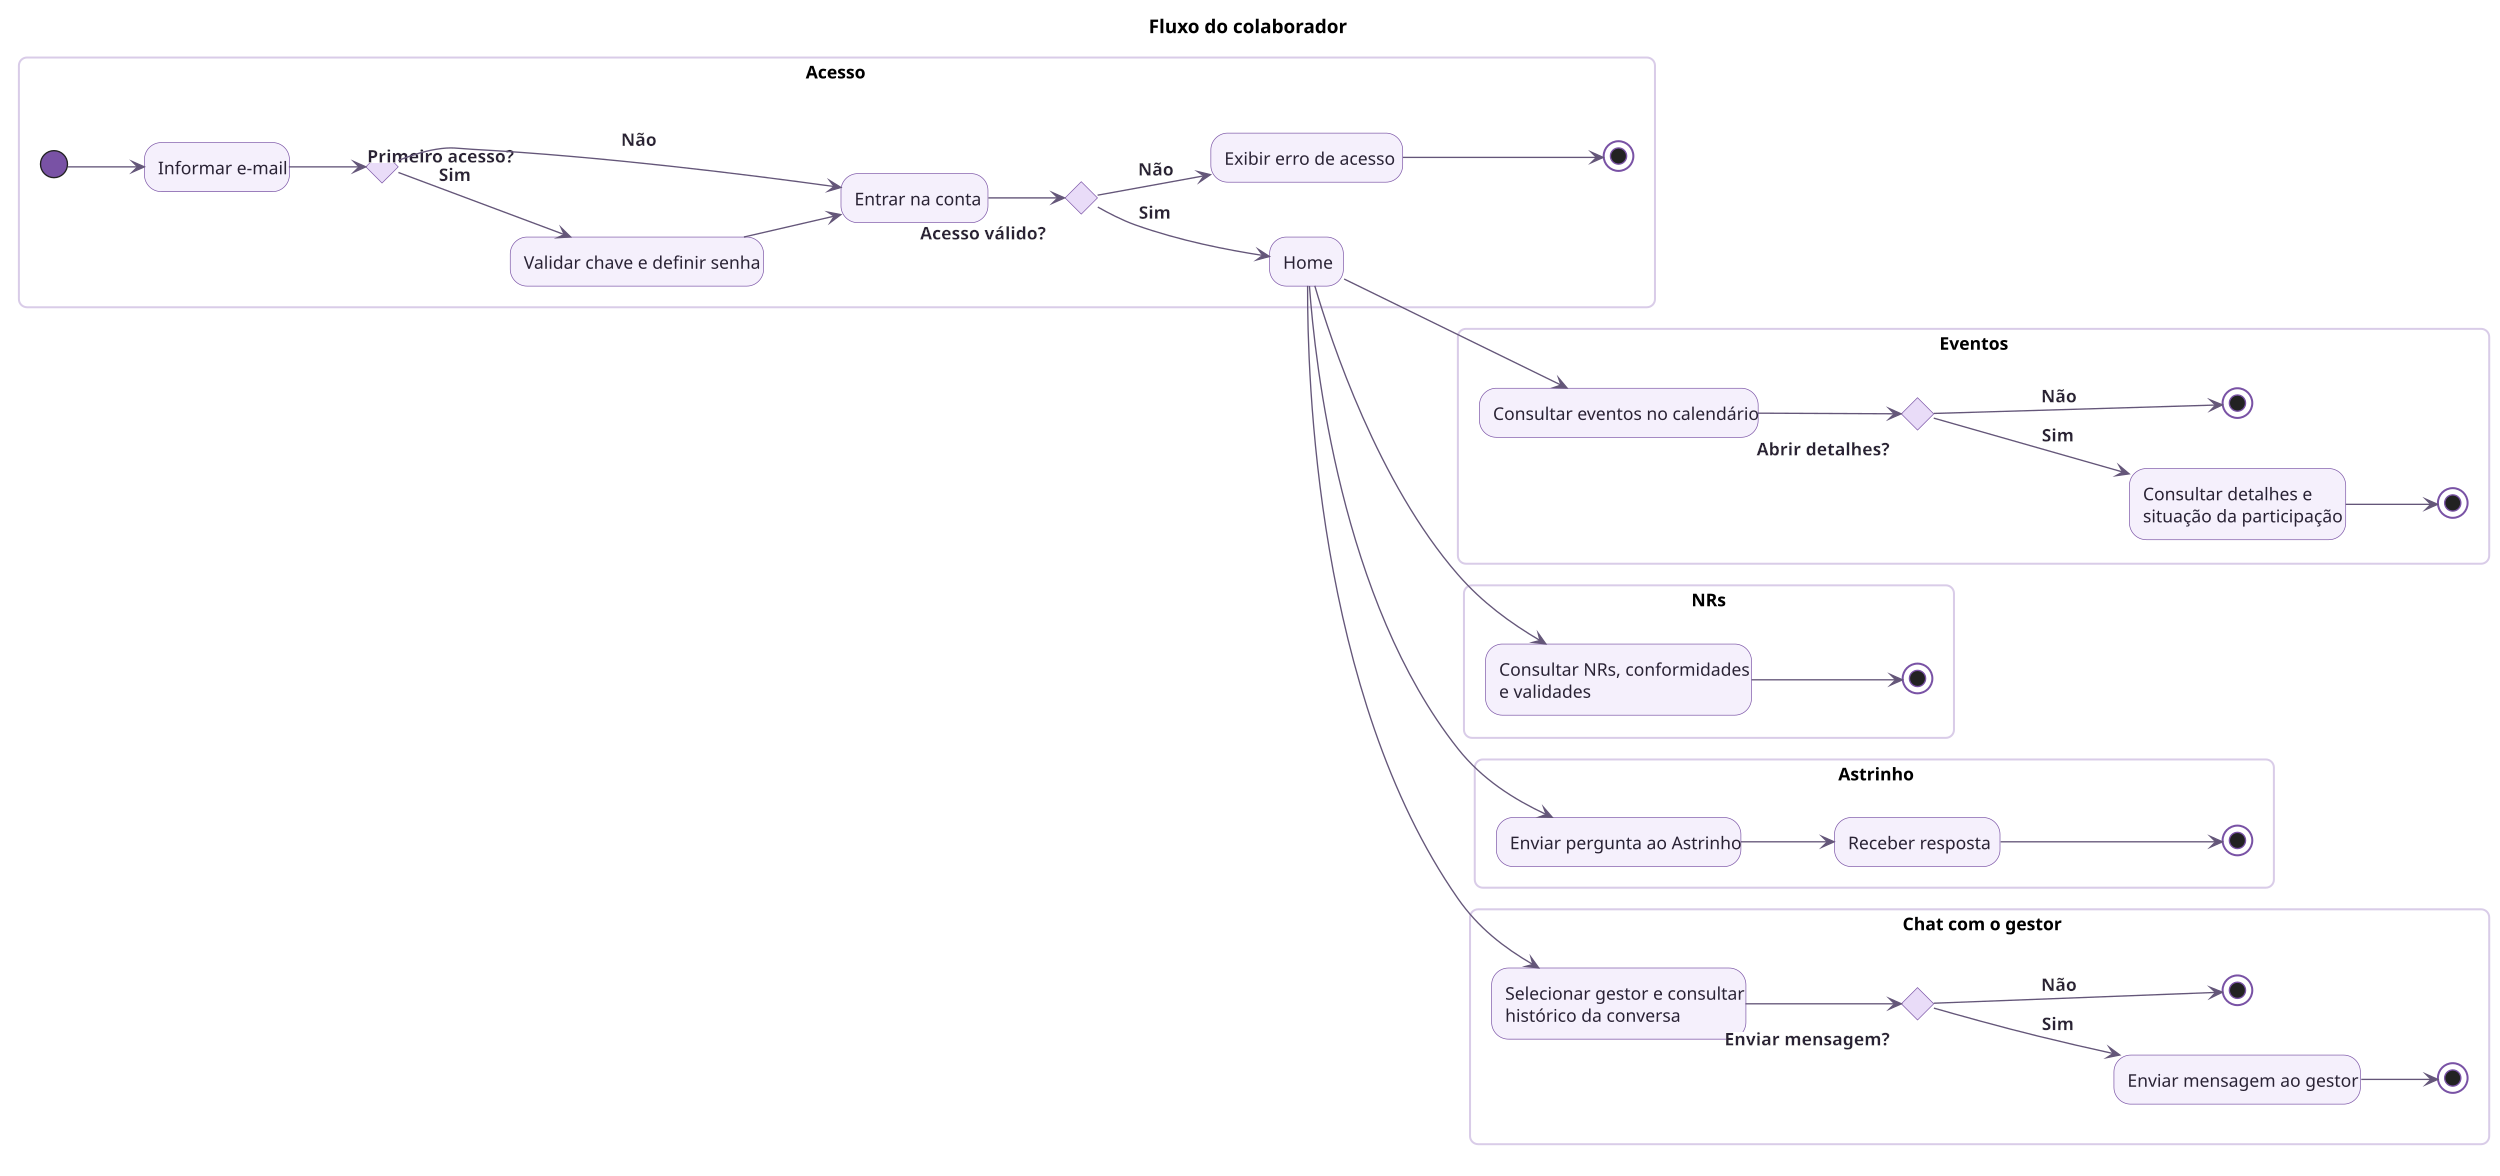
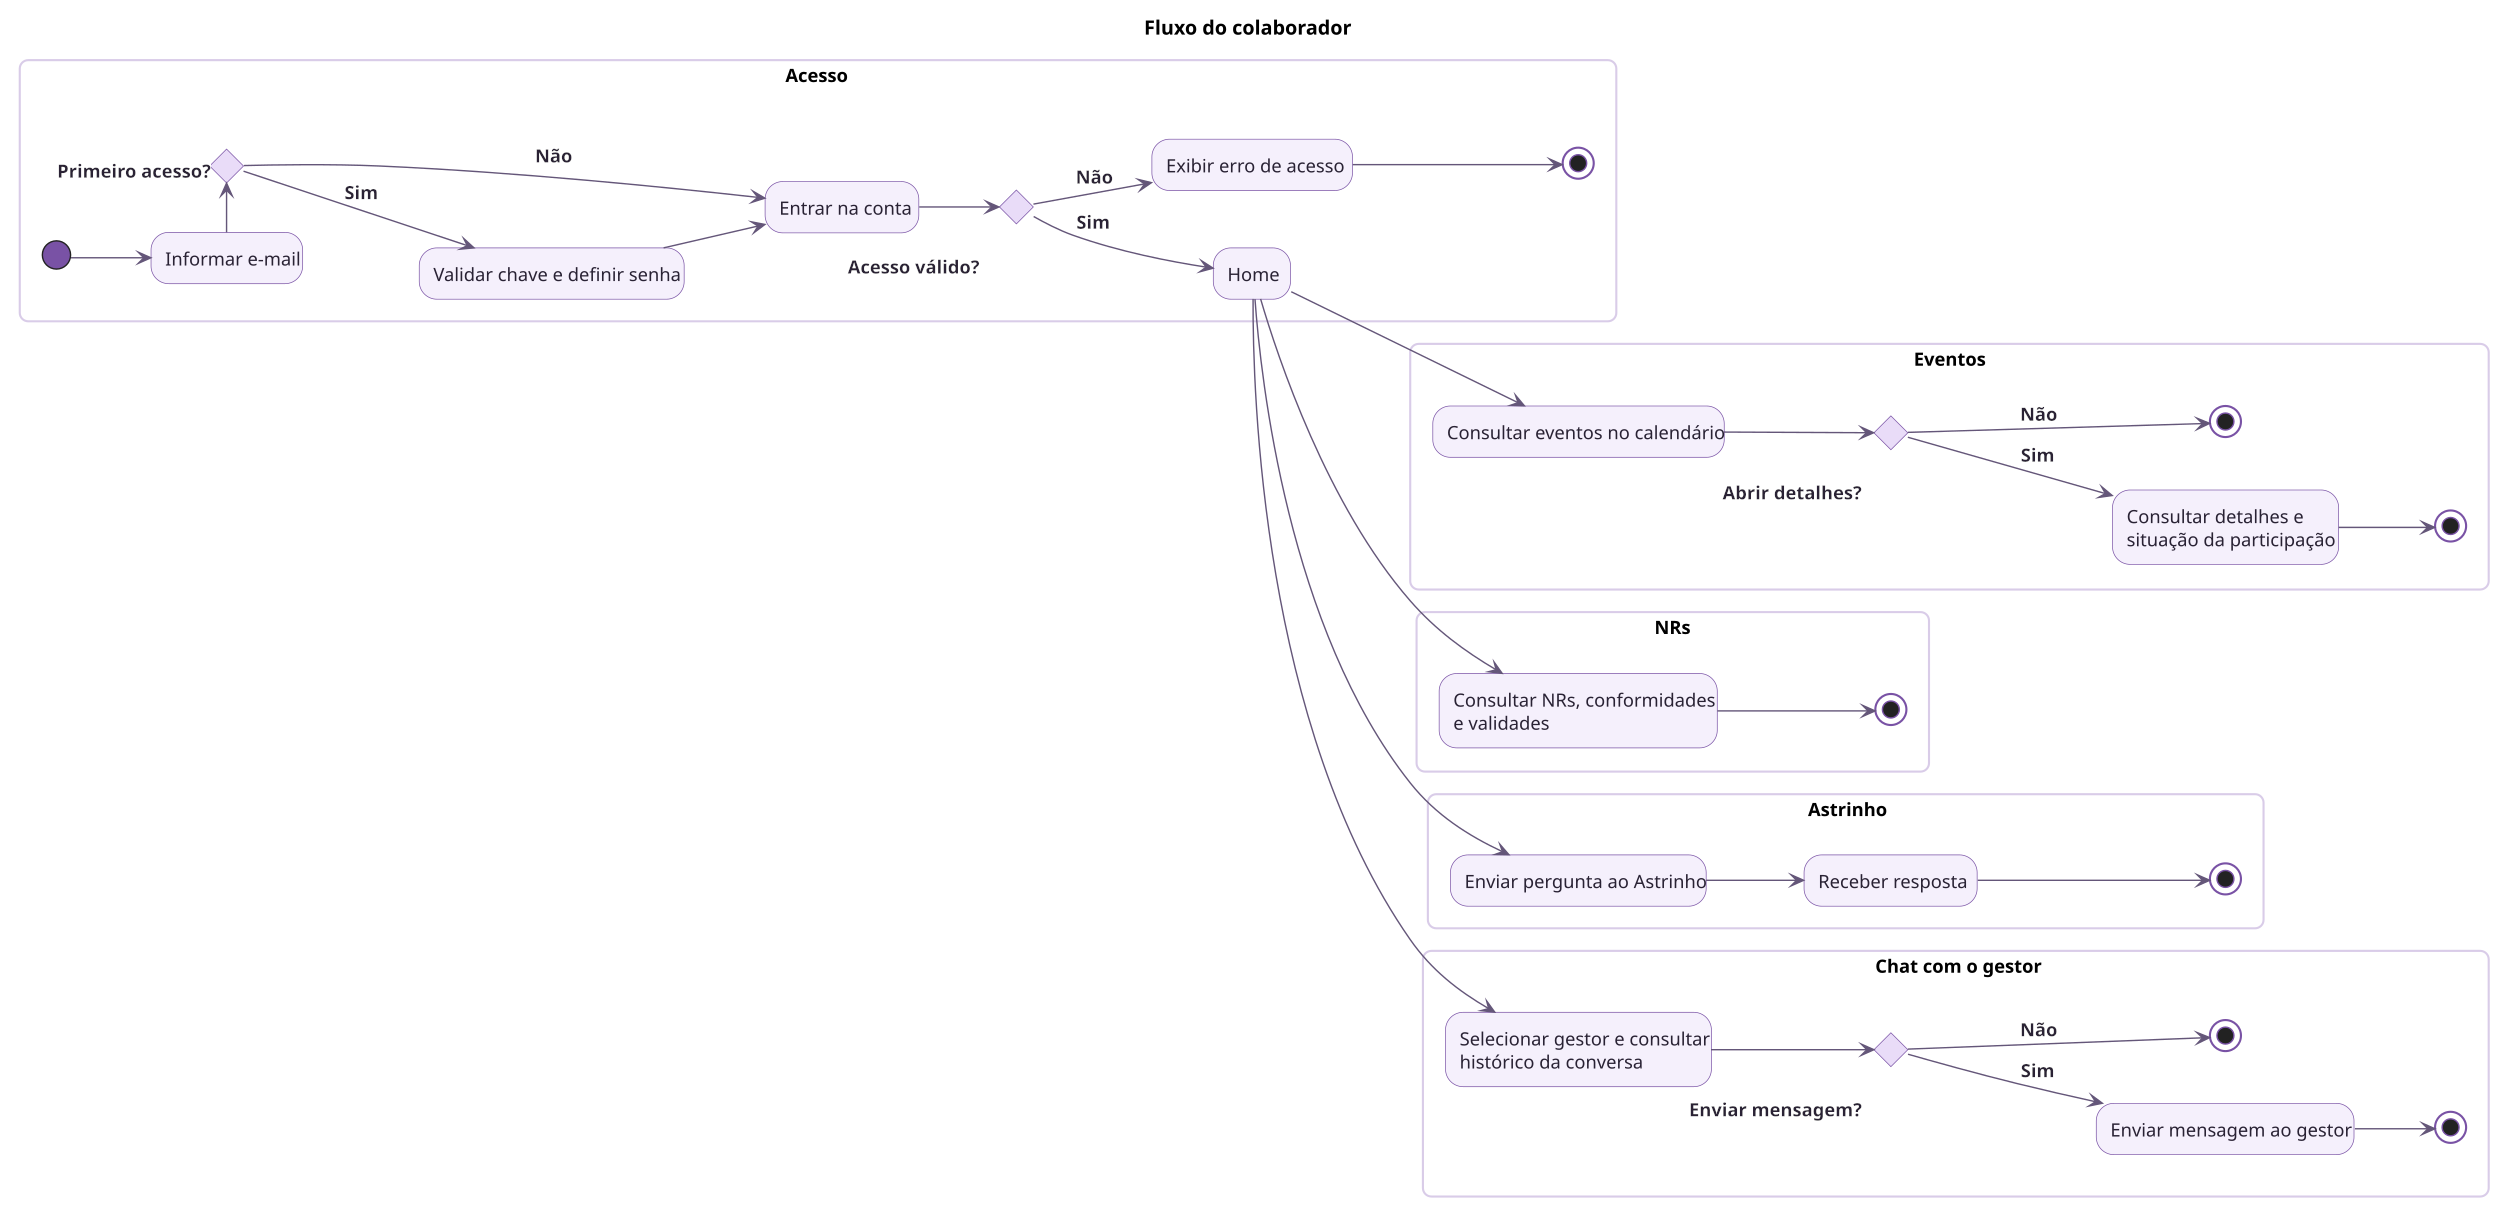
- <svg xmlns="http://www.w3.org/2000/svg" version="1.1" data-diagram-type="ACTIVITY" style="width:1852px;height:871px;background:#FFFFFF;" width="1852px" height="871px" viewBox="0 0 1852 871" zoomAndPan="magnify" preserveAspectRatio="none" contentStyleType="text/css">
+ <svg xmlns="http://www.w3.org/2000/svg" version="1.1" data-diagram-type="ACTIVITY" style="width:1771px;height:871px;background:#FFFFFF;" width="1771px" height="871px" viewBox="0 0 1771 871" zoomAndPan="magnify" preserveAspectRatio="none" contentStyleType="text/css">
  <defs>
-     <filter id="bdu18sgwllg0s0" x="0" y="0" width="1" height="1">
+     <filter id="b1tpru2qwhnf8m0" x="0" y="0" width="1" height="1">
      <feFlood flood-color="#FFFFFF" result="flood" />
      <feComposite in="SourceGraphic" in2="flood" operator="over" />
    </filter>
  </defs>
  <g font-family="sans-serif" lengthAdjust="spacing">
    <g class="title" data-source-line="1">
-       <text x="850.941" y="24.533" fill="#000" font-size="14" textLength="143.117" font-weight="700">Fluxo do colaborador</text>
+       <text x="810.441" y="24.533" fill="#000" font-size="14" textLength="143.117" font-weight="700">Fluxo do colaborador</text>
    </g>
    <g class="cluster" data-qualified-name="Acesso" id="ent0001" data-source-line="9">
-       <rect x="14" y="42.609" width="1212" height="185" fill="none" style="stroke:#D9CCE8;stroke-width:1.5;" rx="6" ry="6" />
-       <text x="596.875" y="58.104" fill="#000" font-size="13" textLength="46.249" font-weight="700">Acesso</text>
+       <rect x="14" y="42.609" width="1131" height="185" fill="none" style="stroke:#D9CCE8;stroke-width:1.5;" rx="6" ry="6" />
+       <text x="556.375" y="58.104" fill="#000" font-size="13" textLength="46.249" font-weight="700">Acesso</text>
    </g>
    <g class="cluster" data-qualified-name="Eventos" id="ent0022" data-source-line="25">
-       <rect x="1080" y="243.609" width="764" height="174" fill="none" style="stroke:#D9CCE8;stroke-width:1.5;" rx="6" ry="6" />
-       <text x="1436.714" y="259.104" fill="#000" font-size="13" textLength="50.572" font-weight="700">Eventos</text>
+       <rect x="999" y="243.609" width="764" height="174" fill="none" style="stroke:#D9CCE8;stroke-width:1.5;" rx="6" ry="6" />
+       <text x="1355.714" y="259.104" fill="#000" font-size="13" textLength="50.572" font-weight="700">Eventos</text>
    </g>
    <g class="cluster" data-qualified-name="NRs" id="ent0034" data-source-line="35">
-       <rect x="1084.5" y="433.609" width="363" height="113" fill="none" style="stroke:#D9CCE8;stroke-width:1.5;" rx="6" ry="6" />
-       <text x="1252.997" y="449.104" fill="#000" font-size="13" textLength="26.006" font-weight="700">NRs</text>
+       <rect x="1003.5" y="433.609" width="363" height="113" fill="none" style="stroke:#D9CCE8;stroke-width:1.5;" rx="6" ry="6" />
+       <text x="1171.997" y="449.104" fill="#000" font-size="13" textLength="26.006" font-weight="700">NRs</text>
    </g>
    <g class="cluster" data-qualified-name="Astrinho" id="ent0039" data-source-line="40">
-       <rect x="1092.5" y="562.609" width="592" height="95" fill="none" style="stroke:#D9CCE8;stroke-width:1.5;" rx="6" ry="6" />
-       <text x="1361.78" y="578.104" fill="#000" font-size="13" textLength="53.441" font-weight="700">Astrinho</text>
+       <rect x="1011.5" y="562.609" width="592" height="95" fill="none" style="stroke:#D9CCE8;stroke-width:1.5;" rx="6" ry="6" />
+       <text x="1280.78" y="578.104" fill="#000" font-size="13" textLength="53.441" font-weight="700">Astrinho</text>
    </g>
    <g class="cluster" data-qualified-name="Chat com o gestor" id="ent0046" data-source-line="46">
-       <rect x="1089" y="673.609" width="755" height="174" fill="none" style="stroke:#D9CCE8;stroke-width:1.5;" rx="6" ry="6" />
-       <text x="1409.438" y="689.104" fill="#000" font-size="13" textLength="114.125" font-weight="700">Chat com o gestor</text>
+       <rect x="1008" y="673.609" width="755" height="174" fill="none" style="stroke:#D9CCE8;stroke-width:1.5;" rx="6" ry="6" />
+       <text x="1328.438" y="689.104" fill="#000" font-size="13" textLength="114.125" font-weight="700">Chat com o gestor</text>
    </g>
    <g class="start_entity" data-qualified-name="Acesso.start" id="ent0002" data-source-line="10">
-       <ellipse cx="40" cy="121.609" rx="10" ry="10" fill="#7952A5" style="stroke:#222;stroke-width:1;" />
-     </g>
-     <rect x="107" y="105.609" width="107.407" height="36.352" fill="#F5F0FC" style="stroke:#7952A5;stroke-width:0.5;" rx="12.5" ry="12.5" />
-     <text x="117" y="129.104" fill="#292234" font-size="13" textLength="87.407">Informar e-mail</text>
+       <ellipse cx="40" cy="180.609" rx="10" ry="10" fill="#7952A5" style="stroke:#222;stroke-width:1;" />
+     </g>
+     <rect x="107" y="164.609" width="107.407" height="36.352" fill="#F5F0FC" style="stroke:#7952A5;stroke-width:0.5;" rx="12.5" ry="12.5" />
+     <text x="117" y="188.104" fill="#292234" font-size="13" textLength="87.407">Informar e-mail</text>
    <g class="entity" data-qualified-name="Acesso..5" id="ent0006">
-       <polygon points="283,111.609,295,123.609,283,135.609,271,123.609,283,111.609" fill="#E9DCF8" style="stroke:#7952A5;stroke-width:0.5;stroke-linejoin:miter;stroke-miterlimit:10;" />
-     </g>
-     <rect x="378" y="175.609" width="187.661" height="36.352" fill="#F5F0FC" style="stroke:#7952A5;stroke-width:0.5;" rx="12.5" ry="12.5" />
-     <text x="388" y="199.104" fill="#292234" font-size="13" textLength="167.661">Validar chave e definir senha</text>
-     <rect x="623" y="128.609" width="108.886" height="36.352" fill="#F5F0FC" style="stroke:#7952A5;stroke-width:0.5;" rx="12.5" ry="12.5" />
-     <text x="633" y="152.104" fill="#292234" font-size="13" textLength="88.886">Entrar na conta</text>
+       <polygon points="160.5,105.609,172.5,117.609,160.5,129.609,148.5,117.609,160.5,105.609" fill="#E9DCF8" style="stroke:#7952A5;stroke-width:0.5;stroke-linejoin:miter;stroke-miterlimit:10;" />
+     </g>
+     <rect x="297" y="175.609" width="187.661" height="36.352" fill="#F5F0FC" style="stroke:#7952A5;stroke-width:0.5;" rx="12.5" ry="12.5" />
+     <text x="307" y="199.104" fill="#292234" font-size="13" textLength="167.661">Validar chave e definir senha</text>
+     <rect x="542" y="128.609" width="108.886" height="36.352" fill="#F5F0FC" style="stroke:#7952A5;stroke-width:0.5;" rx="12.5" ry="12.5" />
+     <text x="552" y="152.104" fill="#292234" font-size="13" textLength="88.886">Entrar na conta</text>
    <g class="entity" data-qualified-name="Acesso..13" id="ent0014">
-       <polygon points="801,134.609,813,146.609,801,158.609,789,146.609,801,134.609" fill="#E9DCF8" style="stroke:#7952A5;stroke-width:0.5;stroke-linejoin:miter;stroke-miterlimit:10;" />
-     </g>
-     <rect x="940.5" y="175.609" width="54.677" height="36.352" fill="#F5F0FC" style="stroke:#7952A5;stroke-width:0.5;" rx="12.5" ry="12.5" />
-     <text x="950.5" y="199.104" fill="#292234" font-size="13" textLength="34.677">Home</text>
-     <rect x="897" y="98.609" width="142.11" height="36.352" fill="#F5F0FC" style="stroke:#7952A5;stroke-width:0.5;" rx="12.5" ry="12.5" />
-     <text x="907" y="122.104" fill="#292234" font-size="13" textLength="122.11">Exibir erro de acesso</text>
+       <polygon points="720,134.609,732,146.609,720,158.609,708,146.609,720,134.609" fill="#E9DCF8" style="stroke:#7952A5;stroke-width:0.5;stroke-linejoin:miter;stroke-miterlimit:10;" />
+     </g>
+     <rect x="859.5" y="175.609" width="54.677" height="36.352" fill="#F5F0FC" style="stroke:#7952A5;stroke-width:0.5;" rx="12.5" ry="12.5" />
+     <text x="869.5" y="199.104" fill="#292234" font-size="13" textLength="34.677">Home</text>
+     <rect x="816" y="98.609" width="142.11" height="36.352" fill="#F5F0FC" style="stroke:#7952A5;stroke-width:0.5;" rx="12.5" ry="12.5" />
+     <text x="826" y="122.104" fill="#292234" font-size="13" textLength="122.11">Exibir erro de acesso</text>
    <g class="end_entity" data-qualified-name="Acesso.end.1" id="ent0020" data-source-line="21">
-       <ellipse cx="1199" cy="115.609" rx="11" ry="11" fill="none" style="stroke:#7952A5;stroke-width:1.5;" />
-       <ellipse cx="1199" cy="115.609" rx="6" ry="6" fill="#222" style="stroke:#7952A5;stroke-width:1;" />
-     </g>
-     <rect x="1096" y="287.609" width="206.45" height="36.352" fill="#F5F0FC" style="stroke:#7952A5;stroke-width:0.5;" rx="12.5" ry="12.5" />
-     <text x="1106" y="311.104" fill="#292234" font-size="13" textLength="186.45">Consultar eventos no calendário</text>
+       <ellipse cx="1118" cy="115.609" rx="11" ry="11" fill="none" style="stroke:#7952A5;stroke-width:1.5;" />
+       <ellipse cx="1118" cy="115.609" rx="6" ry="6" fill="#222" style="stroke:#7952A5;stroke-width:1;" />
+     </g>
+     <rect x="1015" y="287.609" width="206.45" height="36.352" fill="#F5F0FC" style="stroke:#7952A5;stroke-width:0.5;" rx="12.5" ry="12.5" />
+     <text x="1025" y="311.104" fill="#292234" font-size="13" textLength="186.45">Consultar eventos no calendário</text>
    <g class="entity" data-qualified-name="Eventos..25" id="ent0026">
-       <polygon points="1420.5,294.609,1432.5,306.609,1420.5,318.609,1408.5,306.609,1420.5,294.609" fill="#E9DCF8" style="stroke:#7952A5;stroke-width:0.5;stroke-linejoin:miter;stroke-miterlimit:10;" />
-     </g>
-     <rect x="1577.5" y="347.109" width="160.201" height="52.703" fill="#F5F0FC" style="stroke:#7952A5;stroke-width:0.5;" rx="12.5" ry="12.5" />
-     <text x="1587.5" y="370.604" fill="#292234" font-size="13" textLength="119.241">Consultar detalhes e</text>
-     <text x="1587.5" y="386.956" fill="#292234" font-size="13" textLength="140.201">situação da participação</text>
+       <polygon points="1339.5,294.609,1351.5,306.609,1339.5,318.609,1327.5,306.609,1339.5,294.609" fill="#E9DCF8" style="stroke:#7952A5;stroke-width:0.5;stroke-linejoin:miter;stroke-miterlimit:10;" />
+     </g>
+     <rect x="1496.5" y="347.109" width="160.201" height="52.703" fill="#F5F0FC" style="stroke:#7952A5;stroke-width:0.5;" rx="12.5" ry="12.5" />
+     <text x="1506.5" y="370.604" fill="#292234" font-size="13" textLength="119.241">Consultar detalhes e</text>
+     <text x="1506.5" y="386.956" fill="#292234" font-size="13" textLength="140.201">situação da participação</text>
    <g class="end_entity" data-qualified-name="Eventos.end.2" id="ent0030" data-source-line="29">
-       <ellipse cx="1817" cy="372.609" rx="11" ry="11" fill="none" style="stroke:#7952A5;stroke-width:1.5;" />
-       <ellipse cx="1817" cy="372.609" rx="6" ry="6" fill="#222" style="stroke:#7952A5;stroke-width:1;" />
+       <ellipse cx="1736" cy="372.609" rx="11" ry="11" fill="none" style="stroke:#7952A5;stroke-width:1.5;" />
+       <ellipse cx="1736" cy="372.609" rx="6" ry="6" fill="#222" style="stroke:#7952A5;stroke-width:1;" />
    </g>
    <g class="end_entity" data-qualified-name="Eventos.end.3" id="ent0032" data-source-line="31">
-       <ellipse cx="1657.5" cy="298.609" rx="11" ry="11" fill="none" style="stroke:#7952A5;stroke-width:1.5;" />
-       <ellipse cx="1657.5" cy="298.609" rx="6" ry="6" fill="#222" style="stroke:#7952A5;stroke-width:1;" />
-     </g>
-     <rect x="1100.5" y="477.109" width="197.017" height="52.703" fill="#F5F0FC" style="stroke:#7952A5;stroke-width:0.5;" rx="12.5" ry="12.5" />
-     <text x="1110.5" y="500.604" fill="#292234" font-size="13" textLength="177.017">Consultar NRs, conformidades</text>
-     <text x="1110.5" y="516.956" fill="#292234" font-size="13" textLength="65.768">e validades</text>
+       <ellipse cx="1576.5" cy="298.609" rx="11" ry="11" fill="none" style="stroke:#7952A5;stroke-width:1.5;" />
+       <ellipse cx="1576.5" cy="298.609" rx="6" ry="6" fill="#222" style="stroke:#7952A5;stroke-width:1;" />
+     </g>
+     <rect x="1019.5" y="477.109" width="197.017" height="52.703" fill="#F5F0FC" style="stroke:#7952A5;stroke-width:0.5;" rx="12.5" ry="12.5" />
+     <text x="1029.5" y="500.604" fill="#292234" font-size="13" textLength="177.017">Consultar NRs, conformidades</text>
+     <text x="1029.5" y="516.956" fill="#292234" font-size="13" textLength="65.768">e validades</text>
    <g class="end_entity" data-qualified-name="NRs.end.4" id="ent0037" data-source-line="37">
-       <ellipse cx="1420.5" cy="502.609" rx="11" ry="11" fill="none" style="stroke:#7952A5;stroke-width:1.5;" />
-       <ellipse cx="1420.5" cy="502.609" rx="6" ry="6" fill="#222" style="stroke:#7952A5;stroke-width:1;" />
-     </g>
-     <rect x="1108.5" y="605.609" width="181.154" height="36.352" fill="#F5F0FC" style="stroke:#7952A5;stroke-width:0.5;" rx="12.5" ry="12.5" />
-     <text x="1118.5" y="629.104" fill="#292234" font-size="13" textLength="161.154">Enviar pergunta ao Astrinho</text>
-     <rect x="1359" y="605.609" width="122.61" height="36.352" fill="#F5F0FC" style="stroke:#7952A5;stroke-width:0.5;" rx="12.5" ry="12.5" />
-     <text x="1369" y="629.104" fill="#292234" font-size="13" textLength="102.61">Receber resposta</text>
+       <ellipse cx="1339.5" cy="502.609" rx="11" ry="11" fill="none" style="stroke:#7952A5;stroke-width:1.5;" />
+       <ellipse cx="1339.5" cy="502.609" rx="6" ry="6" fill="#222" style="stroke:#7952A5;stroke-width:1;" />
+     </g>
+     <rect x="1027.5" y="605.609" width="181.154" height="36.352" fill="#F5F0FC" style="stroke:#7952A5;stroke-width:0.5;" rx="12.5" ry="12.5" />
+     <text x="1037.5" y="629.104" fill="#292234" font-size="13" textLength="161.154">Enviar pergunta ao Astrinho</text>
+     <rect x="1278" y="605.609" width="122.61" height="36.352" fill="#F5F0FC" style="stroke:#7952A5;stroke-width:0.5;" rx="12.5" ry="12.5" />
+     <text x="1288" y="629.104" fill="#292234" font-size="13" textLength="102.61">Receber resposta</text>
    <g class="end_entity" data-qualified-name="Astrinho.end.5" id="ent0044" data-source-line="43">
-       <ellipse cx="1657.5" cy="622.609" rx="11" ry="11" fill="none" style="stroke:#7952A5;stroke-width:1.5;" />
-       <ellipse cx="1657.5" cy="622.609" rx="6" ry="6" fill="#222" style="stroke:#7952A5;stroke-width:1;" />
-     </g>
-     <rect x="1105" y="717.109" width="188.372" height="52.703" fill="#F5F0FC" style="stroke:#7952A5;stroke-width:0.5;" rx="12.5" ry="12.5" />
-     <text x="1115" y="740.604" fill="#292234" font-size="13" textLength="168.372">Selecionar gestor e consultar</text>
-     <text x="1115" y="756.956" fill="#292234" font-size="13" textLength="122.84">histórico da conversa</text>
+       <ellipse cx="1576.5" cy="622.609" rx="11" ry="11" fill="none" style="stroke:#7952A5;stroke-width:1.5;" />
+       <ellipse cx="1576.5" cy="622.609" rx="6" ry="6" fill="#222" style="stroke:#7952A5;stroke-width:1;" />
+     </g>
+     <rect x="1024" y="717.109" width="188.372" height="52.703" fill="#F5F0FC" style="stroke:#7952A5;stroke-width:0.5;" rx="12.5" ry="12.5" />
+     <text x="1034" y="740.604" fill="#292234" font-size="13" textLength="168.372">Selecionar gestor e consultar</text>
+     <text x="1034" y="756.956" fill="#292234" font-size="13" textLength="122.84">histórico da conversa</text>
    <g class="entity" data-qualified-name="Chat com o gestor..49" id="ent0050">
-       <polygon points="1420.5,731.609,1432.5,743.609,1420.5,755.609,1408.5,743.609,1420.5,731.609" fill="#E9DCF8" style="stroke:#7952A5;stroke-width:0.5;stroke-linejoin:miter;stroke-miterlimit:10;" />
-     </g>
-     <rect x="1566" y="781.609" width="182.583" height="36.352" fill="#F5F0FC" style="stroke:#7952A5;stroke-width:0.5;" rx="12.5" ry="12.5" />
-     <text x="1576" y="805.104" fill="#292234" font-size="13" textLength="162.583">Enviar mensagem ao gestor</text>
+       <polygon points="1339.5,731.609,1351.5,743.609,1339.5,755.609,1327.5,743.609,1339.5,731.609" fill="#E9DCF8" style="stroke:#7952A5;stroke-width:0.5;stroke-linejoin:miter;stroke-miterlimit:10;" />
+     </g>
+     <rect x="1485" y="781.609" width="182.583" height="36.352" fill="#F5F0FC" style="stroke:#7952A5;stroke-width:0.5;" rx="12.5" ry="12.5" />
+     <text x="1495" y="805.104" fill="#292234" font-size="13" textLength="162.583">Enviar mensagem ao gestor</text>
    <g class="end_entity" data-qualified-name="Chat com o gestor.end.6" id="ent0054" data-source-line="50">
-       <ellipse cx="1817" cy="798.609" rx="11" ry="11" fill="none" style="stroke:#7952A5;stroke-width:1.5;" />
-       <ellipse cx="1817" cy="798.609" rx="6" ry="6" fill="#222" style="stroke:#7952A5;stroke-width:1;" />
+       <ellipse cx="1736" cy="798.609" rx="11" ry="11" fill="none" style="stroke:#7952A5;stroke-width:1.5;" />
+       <ellipse cx="1736" cy="798.609" rx="6" ry="6" fill="#222" style="stroke:#7952A5;stroke-width:1;" />
    </g>
    <g class="end_entity" data-qualified-name="Chat com o gestor.end.7" id="ent0056" data-source-line="52">
-       <ellipse cx="1657.5" cy="733.609" rx="11" ry="11" fill="none" style="stroke:#7952A5;stroke-width:1.5;" />
-       <ellipse cx="1657.5" cy="733.609" rx="6" ry="6" fill="#222" style="stroke:#7952A5;stroke-width:1;" />
+       <ellipse cx="1576.5" cy="733.609" rx="11" ry="11" fill="none" style="stroke:#7952A5;stroke-width:1.5;" />
+       <ellipse cx="1576.5" cy="733.609" rx="6" ry="6" fill="#222" style="stroke:#7952A5;stroke-width:1;" />
    </g>
    <g class="link" data-entity-1="ent0002" data-entity-2="ent0003" id="lnk4" data-link-type="dependency">
-       <polygon points="106.888,123.609,97.888,119.609,101.888,123.609,97.888,127.609,106.888,123.609" fill="#645679" style="stroke:#645679;stroke-width:1;stroke-linejoin:miter;stroke-miterlimit:10;" />
-       <path d="M50.298,123.609 C62.629,123.609 80.351,123.609 101.888,123.609" style="stroke:#645679;stroke-width:1;" fill="none" />
+       <polygon points="106.888,182.609,97.888,178.609,101.888,182.609,97.888,186.609,106.888,182.609" fill="#645679" style="stroke:#645679;stroke-width:1;stroke-linejoin:miter;stroke-miterlimit:10;" />
+       <path d="M50.298,182.609 C62.629,182.609 80.351,182.609 101.888,182.609" style="stroke:#645679;stroke-width:1;" fill="none" />
    </g>
    <g class="link" data-entity-1="ent0003" data-entity-2="ent0006" id="lnk7" data-link-type="dependency">
-       <polygon points="270.974,123.609,261.974,119.609,265.974,123.609,261.974,127.609,270.974,123.609" fill="#645679" style="stroke:#645679;stroke-width:1;stroke-linejoin:miter;stroke-miterlimit:10;" />
-       <path d="M214.003,123.609 C235.312,123.609 252.937,123.609 265.974,123.609" style="stroke:#645679;stroke-width:1;" fill="none" />
-       <text x="329.779" y="104.104" fill="#292234" font-size="13" font-weight="700"> </text>
-       <text x="271.974" y="120.456" fill="#292234" font-size="13" textLength="108.386" font-weight="700" filter="url(#bdu18sgwllg0s0)">Primeiro acesso?</text>
+       <polygon points="160.5,129.72,156.5,138.72,160.5,134.72,164.5,138.72,160.5,129.72" fill="#645679" style="stroke:#645679;stroke-width:1;stroke-linejoin:miter;stroke-miterlimit:10;" />
+       <path d="M160.5,164.582 C160.5,152.961 160.5,146.34 160.5,134.72" style="stroke:#645679;stroke-width:1;" fill="none" />
+       <text x="98.305" y="93.215" fill="#292234" font-size="13" font-weight="700"> </text>
+       <text x="98.305" y="109.566" fill="#292234" font-size="13" font-weight="700"> </text>
+       <text x="40.5" y="125.918" fill="#292234" font-size="13" textLength="108.386" font-weight="700" filter="url(#b1tpru2qwhnf8m0)">Primeiro acesso?</text>
    </g>
    <g class="link" data-entity-1="ent0006" data-entity-2="ent0008" id="lnk9" data-link-type="dependency">
-       <polygon points="422.691,175.526,415.664,168.624,418.008,173.773,412.86,176.117,422.691,175.526" fill="#645679" style="stroke:#645679;stroke-width:1;stroke-linejoin:miter;stroke-miterlimit:10;" />
-       <path d="M295.138,127.779 C319.67,136.962 374.925,157.645 418.008,173.773" style="stroke:#645679;stroke-width:1;" fill="none" />
-       <text x="325" y="134.104" fill="#292234" font-size="13" textLength="23.842" font-weight="700" filter="url(#bdu18sgwllg0s0)">Sim</text>
+       <polygon points="335.754,175.567,328.476,168.931,331.009,173.989,325.951,176.522,335.754,175.567" fill="#645679" style="stroke:#645679;stroke-width:1;stroke-linejoin:miter;stroke-miterlimit:10;" />
+       <path d="M172.521,121.275 C201.494,130.912 276.569,155.882 331.009,173.989" style="stroke:#645679;stroke-width:1;" fill="none" />
+       <text x="244" y="141.104" fill="#292234" font-size="13" textLength="23.842" font-weight="700" filter="url(#b1tpru2qwhnf8m0)">Sim</text>
    </g>
    <g class="link" data-entity-1="ent0008" data-entity-2="ent0010" id="lnk11" data-link-type="dependency">
-       <polygon points="622.883,158.993,613.214,157.121,618.011,160.118,615.014,164.915,622.883,158.993" fill="#645679" style="stroke:#645679;stroke-width:1;stroke-linejoin:miter;stroke-miterlimit:10;" />
-       <path d="M551.096,175.572 C575.083,170.033 596.054,165.189 618.011,160.118" style="stroke:#645679;stroke-width:1;" fill="none" />
+       <polygon points="541.883,158.993,532.214,157.121,537.011,160.118,534.014,164.915,541.883,158.993" fill="#645679" style="stroke:#645679;stroke-width:1;stroke-linejoin:miter;stroke-miterlimit:10;" />
+       <path d="M470.096,175.572 C494.083,170.033 515.054,165.189 537.011,160.118" style="stroke:#645679;stroke-width:1;" fill="none" />
    </g>
    <g class="link" data-entity-1="ent0006" data-entity-2="ent0010" id="lnk12" data-link-type="dependency">
-       <polygon points="622.919,138.874,614.549,133.682,617.966,138.191,613.457,141.607,622.919,138.874" fill="#645679" style="stroke:#645679;stroke-width:1;stroke-linejoin:miter;stroke-miterlimit:10;" />
-       <path d="M295.023,118.875 C302.705,115.841 313.278,112.187 323,110.609 C334.845,108.687 338.018,109.951 350,110.609 C446.516,115.914 553.404,129.294 617.966,138.191" style="stroke:#645679;stroke-width:1;" fill="none" />
-       <text x="460" y="108.104" fill="#292234" font-size="13" textLength="24.559" font-weight="700" filter="url(#bdu18sgwllg0s0)">Não</text>
+       <polygon points="541.867,140.377,533.362,135.409,536.897,139.826,532.48,143.36,541.867,140.377" fill="#645679" style="stroke:#645679;stroke-width:1;stroke-linejoin:miter;stroke-miterlimit:10;" />
+       <path d="M172.806,117.281 C192.403,116.784 233.948,116.056 269,117.609 C365.363,121.88 472.285,132.658 536.897,139.826" style="stroke:#645679;stroke-width:1;" fill="none" />
+       <text x="379" y="115.104" fill="#292234" font-size="13" textLength="24.559" font-weight="700" filter="url(#b1tpru2qwhnf8m0)">Não</text>
    </g>
    <g class="link" data-entity-1="ent0010" data-entity-2="ent0014" id="lnk15" data-link-type="dependency">
-       <polygon points="788.563,146.609,779.563,142.609,783.563,146.609,779.563,150.609,788.563,146.609" fill="#645679" style="stroke:#645679;stroke-width:1;stroke-linejoin:miter;stroke-miterlimit:10;" />
-       <path d="M732.145,146.609 C753.251,146.609 770.516,146.609 783.563,146.609" style="stroke:#645679;stroke-width:1;" fill="none" />
-       <text x="732.858" y="161.104" fill="#292234" font-size="13" font-weight="700"> </text>
-       <text x="681.563" y="177.456" fill="#292234" font-size="13" textLength="95.367" font-weight="700" filter="url(#bdu18sgwllg0s0)">Acesso válido?</text>
+       <polygon points="707.563,146.609,698.563,142.609,702.563,146.609,698.563,150.609,707.563,146.609" fill="#645679" style="stroke:#645679;stroke-width:1;stroke-linejoin:miter;stroke-miterlimit:10;" />
+       <path d="M651.145,146.609 C672.251,146.609 689.516,146.609 702.563,146.609" style="stroke:#645679;stroke-width:1;" fill="none" />
+       <text x="651.858" y="161.104" fill="#292234" font-size="13" font-weight="700"> </text>
+       <text x="651.858" y="177.456" fill="#292234" font-size="13" font-weight="700"> </text>
+       <text x="600.563" y="193.808" fill="#292234" font-size="13" textLength="95.367" font-weight="700" filter="url(#b1tpru2qwhnf8m0)">Acesso válido?</text>
    </g>
    <g class="link" data-entity-1="ent0014" data-entity-2="ent0016" id="lnk17" data-link-type="dependency">
-       <polygon points="940.38,189.987,932.097,184.658,935.439,189.223,930.875,192.564,940.38,189.987" fill="#645679" style="stroke:#645679;stroke-width:1;stroke-linejoin:miter;stroke-miterlimit:10;" />
-       <path d="M813.249,153.382 C820.855,157.707 831.252,163.134 841,166.609 C874.294,178.48 909.546,185.218 935.439,189.223" style="stroke:#645679;stroke-width:1;" fill="none" />
-       <text x="843.5" y="162.104" fill="#292234" font-size="13" textLength="23.842" font-weight="700" filter="url(#bdu18sgwllg0s0)">Sim</text>
+       <polygon points="859.38,189.987,851.097,184.658,854.439,189.223,849.875,192.564,859.38,189.987" fill="#645679" style="stroke:#645679;stroke-width:1;stroke-linejoin:miter;stroke-miterlimit:10;" />
+       <path d="M732.249,153.382 C739.855,157.707 750.252,163.134 760,166.609 C793.294,178.48 828.546,185.218 854.439,189.223" style="stroke:#645679;stroke-width:1;" fill="none" />
+       <text x="762.5" y="162.104" fill="#292234" font-size="13" textLength="23.842" font-weight="700" filter="url(#b1tpru2qwhnf8m0)">Sim</text>
    </g>
    <g class="link" data-entity-1="ent0014" data-entity-2="ent0018" id="lnk19" data-link-type="dependency">
-       <polygon points="896.713,129.389,887.143,127.063,891.794,130.283,888.574,134.934,896.713,129.389" fill="#645679" style="stroke:#645679;stroke-width:1;stroke-linejoin:miter;stroke-miterlimit:10;" />
-       <path d="M813.082,144.594 C830.279,141.468 859.828,136.095 891.794,130.283" style="stroke:#645679;stroke-width:1;" fill="none" />
-       <text x="843" y="130.104" fill="#292234" font-size="13" textLength="24.559" font-weight="700" filter="url(#bdu18sgwllg0s0)">Não</text>
+       <polygon points="815.713,129.389,806.143,127.063,810.794,130.283,807.574,134.934,815.713,129.389" fill="#645679" style="stroke:#645679;stroke-width:1;stroke-linejoin:miter;stroke-miterlimit:10;" />
+       <path d="M732.082,144.594 C749.279,141.468 778.828,136.095 810.794,130.283" style="stroke:#645679;stroke-width:1;" fill="none" />
+       <text x="762" y="130.104" fill="#292234" font-size="13" textLength="24.559" font-weight="700" filter="url(#b1tpru2qwhnf8m0)">Não</text>
    </g>
    <g class="link" data-entity-1="ent0018" data-entity-2="ent0020" id="lnk21" data-link-type="dependency">
-       <polygon points="1187.652,116.609,1178.652,112.609,1182.652,116.609,1178.652,120.609,1187.652,116.609" fill="#645679" style="stroke:#645679;stroke-width:1;stroke-linejoin:miter;stroke-miterlimit:10;" />
-       <path d="M1039.264,116.609 C1092.906,116.609 1156.855,116.609 1182.652,116.609" style="stroke:#645679;stroke-width:1;" fill="none" />
+       <polygon points="1106.652,116.609,1097.652,112.609,1101.652,116.609,1097.652,120.609,1106.652,116.609" fill="#645679" style="stroke:#645679;stroke-width:1;stroke-linejoin:miter;stroke-miterlimit:10;" />
+       <path d="M958.264,116.609 C1011.906,116.609 1075.855,116.609 1101.652,116.609" style="stroke:#645679;stroke-width:1;" fill="none" />
    </g>
    <g class="link" data-entity-1="ent0016" data-entity-2="ent0023" id="lnk24" data-link-type="dependency">
-       <polygon points="1160.871,287.45,1154.544,279.903,1156.379,285.253,1151.029,287.089,1160.871,287.45" fill="#645679" style="stroke:#645679;stroke-width:1;stroke-linejoin:miter;stroke-miterlimit:10;" />
-       <path d="M995.717,206.676 C1036.54,226.642 1110.075,262.607 1156.379,285.253" style="stroke:#645679;stroke-width:1;" fill="none" />
+       <polygon points="1079.871,287.45,1073.544,279.903,1075.379,285.253,1070.029,287.089,1079.871,287.45" fill="#645679" style="stroke:#645679;stroke-width:1;stroke-linejoin:miter;stroke-miterlimit:10;" />
+       <path d="M914.717,206.676 C955.54,226.642 1029.075,262.607 1075.379,285.253" style="stroke:#645679;stroke-width:1;" fill="none" />
    </g>
    <g class="link" data-entity-1="ent0023" data-entity-2="ent0026" id="lnk27" data-link-type="dependency">
-       <polygon points="1408.27,306.558,1399.289,302.517,1403.271,306.535,1399.252,310.517,1408.27,306.558" fill="#645679" style="stroke:#645679;stroke-width:1;stroke-linejoin:miter;stroke-miterlimit:10;" />
-       <path d="M1302.039,306.074 C1344.358,306.267 1383.214,306.444 1403.271,306.535" style="stroke:#645679;stroke-width:1;" fill="none" />
-       <text x="1352.56" y="321.053" fill="#292234" font-size="13" font-weight="700"> </text>
-       <text x="1301.27" y="337.405" fill="#292234" font-size="13" textLength="95.354" font-weight="700" filter="url(#bdu18sgwllg0s0)">Abrir detalhes?</text>
+       <polygon points="1327.27,306.558,1318.289,302.517,1322.271,306.535,1318.252,310.517,1327.27,306.558" fill="#645679" style="stroke:#645679;stroke-width:1;stroke-linejoin:miter;stroke-miterlimit:10;" />
+       <path d="M1221.039,306.074 C1263.358,306.267 1302.214,306.444 1322.271,306.535" style="stroke:#645679;stroke-width:1;" fill="none" />
+       <text x="1271.56" y="321.053" fill="#292234" font-size="13" font-weight="700"> </text>
+       <text x="1271.56" y="337.405" fill="#292234" font-size="13" font-weight="700"> </text>
+       <text x="1220.27" y="353.756" fill="#292234" font-size="13" textLength="95.354" font-weight="700" filter="url(#b1tpru2qwhnf8m0)">Abrir detalhes?</text>
    </g>
    <g class="link" data-entity-1="ent0026" data-entity-2="ent0028" id="lnk29" data-link-type="dependency">
-       <polygon points="1577.288,351.026,1569.73,344.711,1572.48,349.655,1567.537,352.405,1577.288,351.026" fill="#645679" style="stroke:#645679;stroke-width:1;stroke-linejoin:miter;stroke-miterlimit:10;" />
-       <path d="M1432.519,309.751 C1458.154,317.06 1518.88,334.373 1572.48,349.655" style="stroke:#645679;stroke-width:1;" fill="none" />
-       <text x="1512.5" y="327.104" fill="#292234" font-size="13" textLength="23.842" font-weight="700" filter="url(#bdu18sgwllg0s0)">Sim</text>
+       <polygon points="1496.288,351.026,1488.73,344.711,1491.48,349.655,1486.537,352.405,1496.288,351.026" fill="#645679" style="stroke:#645679;stroke-width:1;stroke-linejoin:miter;stroke-miterlimit:10;" />
+       <path d="M1351.519,309.751 C1377.154,317.06 1437.88,334.373 1491.48,349.655" style="stroke:#645679;stroke-width:1;" fill="none" />
+       <text x="1431.5" y="327.104" fill="#292234" font-size="13" textLength="23.842" font-weight="700" filter="url(#b1tpru2qwhnf8m0)">Sim</text>
    </g>
    <g class="link" data-entity-1="ent0028" data-entity-2="ent0030" id="lnk31" data-link-type="dependency">
-       <polygon points="1805.742,373.609,1796.742,369.609,1800.742,373.609,1796.742,377.609,1805.742,373.609" fill="#645679" style="stroke:#645679;stroke-width:1;stroke-linejoin:miter;stroke-miterlimit:10;" />
-       <path d="M1737.711,373.609 C1764.676,373.609 1786.568,373.609 1800.742,373.609" style="stroke:#645679;stroke-width:1;" fill="none" />
+       <polygon points="1724.742,373.609,1715.742,369.609,1719.742,373.609,1715.742,377.609,1724.742,373.609" fill="#645679" style="stroke:#645679;stroke-width:1;stroke-linejoin:miter;stroke-miterlimit:10;" />
+       <path d="M1656.711,373.609 C1683.676,373.609 1705.568,373.609 1719.742,373.609" style="stroke:#645679;stroke-width:1;" fill="none" />
    </g>
    <g class="link" data-entity-1="ent0026" data-entity-2="ent0032" id="lnk33" data-link-type="dependency">
-       <polygon points="1646.307,299.913,1637.192,296.183,1641.309,300.062,1637.43,304.179,1646.307,299.913" fill="#645679" style="stroke:#645679;stroke-width:1;stroke-linejoin:miter;stroke-miterlimit:10;" />
-       <path d="M1432.519,306.281 C1472.265,305.097 1602.926,301.205 1641.309,300.062" style="stroke:#645679;stroke-width:1;" fill="none" />
-       <text x="1512" y="298.104" fill="#292234" font-size="13" textLength="24.559" font-weight="700" filter="url(#bdu18sgwllg0s0)">Não</text>
+       <polygon points="1565.307,299.913,1556.192,296.183,1560.309,300.062,1556.43,304.179,1565.307,299.913" fill="#645679" style="stroke:#645679;stroke-width:1;stroke-linejoin:miter;stroke-miterlimit:10;" />
+       <path d="M1351.519,306.281 C1391.265,305.097 1521.926,301.205 1560.309,300.062" style="stroke:#645679;stroke-width:1;" fill="none" />
+       <text x="1431" y="298.104" fill="#292234" font-size="13" textLength="24.559" font-weight="700" filter="url(#b1tpru2qwhnf8m0)">Não</text>
    </g>
    <g class="link" data-entity-1="ent0016" data-entity-2="ent0035" id="lnk36" data-link-type="dependency">
-       <polygon points="1145.141,477.023,1139.431,468.999,1140.837,474.478,1135.358,475.884,1145.141,477.023" fill="#645679" style="stroke:#645679;stroke-width:1;stroke-linejoin:miter;stroke-miterlimit:10;" />
-       <path d="M974.007,211.762 C986.246,253.507 1021.059,357.929 1080,425.609 C1098.063,446.351 1118.603,461.328 1140.837,474.478" style="stroke:#645679;stroke-width:1;" fill="none" />
+       <polygon points="1064.141,477.023,1058.431,468.999,1059.837,474.478,1054.358,475.884,1064.141,477.023" fill="#645679" style="stroke:#645679;stroke-width:1;stroke-linejoin:miter;stroke-miterlimit:10;" />
+       <path d="M893.007,211.762 C905.246,253.507 940.059,357.929 999,425.609 C1017.063,446.351 1037.603,461.328 1059.837,474.478" style="stroke:#645679;stroke-width:1;" fill="none" />
    </g>
    <g class="link" data-entity-1="ent0035" data-entity-2="ent0037" id="lnk38" data-link-type="dependency">
-       <polygon points="1409.324,503.609,1400.324,499.609,1404.324,503.609,1400.324,507.609,1409.324,503.609" fill="#645679" style="stroke:#645679;stroke-width:1;stroke-linejoin:miter;stroke-miterlimit:10;" />
-       <path d="M1297.554,503.609 C1341.979,503.609 1384.104,503.609 1404.324,503.609" style="stroke:#645679;stroke-width:1;" fill="none" />
+       <polygon points="1328.324,503.609,1319.324,499.609,1323.324,503.609,1319.324,507.609,1328.324,503.609" fill="#645679" style="stroke:#645679;stroke-width:1;stroke-linejoin:miter;stroke-miterlimit:10;" />
+       <path d="M1216.554,503.609 C1260.979,503.609 1303.104,503.609 1323.324,503.609" style="stroke:#645679;stroke-width:1;" fill="none" />
    </g>
    <g class="link" data-entity-1="ent0016" data-entity-2="ent0040" id="lnk41" data-link-type="dependency">
-       <polygon points="1149.927,605.477,1143.48,598.032,1145.401,603.353,1140.081,605.274,1149.927,605.477" fill="#645679" style="stroke:#645679;stroke-width:1;stroke-linejoin:miter;stroke-miterlimit:10;" />
-       <path d="M970.031,211.877 C974.113,268.754 993.476,445.394 1080,554.609 C1098.052,577.396 1121.321,592.05 1145.401,603.353" style="stroke:#645679;stroke-width:1;" fill="none" />
+       <polygon points="1068.927,605.477,1062.48,598.032,1064.401,603.353,1059.081,605.274,1068.927,605.477" fill="#645679" style="stroke:#645679;stroke-width:1;stroke-linejoin:miter;stroke-miterlimit:10;" />
+       <path d="M889.031,211.877 C893.113,268.754 912.476,445.394 999,554.609 C1017.052,577.396 1040.321,592.05 1064.401,603.353" style="stroke:#645679;stroke-width:1;" fill="none" />
    </g>
    <g class="link" data-entity-1="ent0040" data-entity-2="ent0042" id="lnk43" data-link-type="dependency">
-       <polygon points="1358.683,623.609,1349.683,619.609,1353.683,623.609,1349.683,627.609,1358.683,623.609" fill="#645679" style="stroke:#645679;stroke-width:1;stroke-linejoin:miter;stroke-miterlimit:10;" />
-       <path d="M1289.596,623.609 C1312.83,623.609 1332.313,623.609 1353.683,623.609" style="stroke:#645679;stroke-width:1;" fill="none" />
+       <polygon points="1277.683,623.609,1268.683,619.609,1272.683,623.609,1268.683,627.609,1277.683,623.609" fill="#645679" style="stroke:#645679;stroke-width:1;stroke-linejoin:miter;stroke-miterlimit:10;" />
+       <path d="M1208.596,623.609 C1231.83,623.609 1251.313,623.609 1272.683,623.609" style="stroke:#645679;stroke-width:1;" fill="none" />
    </g>
    <g class="link" data-entity-1="ent0042" data-entity-2="ent0044" id="lnk45" data-link-type="dependency">
-       <polygon points="1646.365,623.609,1637.365,619.609,1641.365,623.609,1637.365,627.609,1646.365,623.609" fill="#645679" style="stroke:#645679;stroke-width:1;stroke-linejoin:miter;stroke-miterlimit:10;" />
-       <path d="M1482.018,623.609 C1538.592,623.609 1613.419,623.609 1641.365,623.609" style="stroke:#645679;stroke-width:1;" fill="none" />
+       <polygon points="1565.365,623.609,1556.365,619.609,1560.365,623.609,1556.365,627.609,1565.365,623.609" fill="#645679" style="stroke:#645679;stroke-width:1;stroke-linejoin:miter;stroke-miterlimit:10;" />
+       <path d="M1401.018,623.609 C1457.592,623.609 1532.419,623.609 1560.365,623.609" style="stroke:#645679;stroke-width:1;" fill="none" />
    </g>
    <g class="link" data-entity-1="ent0016" data-entity-2="ent0047" id="lnk48" data-link-type="dependency">
-       <polygon points="1139.883,717.003,1134.118,709.019,1135.562,714.488,1130.093,715.932,1139.883,717.003" fill="#645679" style="stroke:#645679;stroke-width:1;stroke-linejoin:miter;stroke-miterlimit:10;" />
-       <path d="M968.674,211.771 C968.349,278.644 975.046,515.073 1080,665.609 C1095.028,687.164 1113.787,701.811 1135.562,714.488" style="stroke:#645679;stroke-width:1;" fill="none" />
+       <polygon points="1058.883,717.003,1053.118,709.019,1054.562,714.488,1049.093,715.932,1058.883,717.003" fill="#645679" style="stroke:#645679;stroke-width:1;stroke-linejoin:miter;stroke-miterlimit:10;" />
+       <path d="M887.674,211.771 C887.349,278.644 894.046,515.073 999,665.609 C1014.028,687.164 1032.787,701.811 1054.562,714.488" style="stroke:#645679;stroke-width:1;" fill="none" />
    </g>
    <g class="link" data-entity-1="ent0047" data-entity-2="ent0050" id="lnk51" data-link-type="dependency">
-       <polygon points="1408.495,743.609,1399.495,739.609,1403.495,743.609,1399.495,747.609,1408.495,743.609" fill="#645679" style="stroke:#645679;stroke-width:1;stroke-linejoin:miter;stroke-miterlimit:10;" />
-       <path d="M1293.088,743.609 C1338.19,743.609 1382.136,743.609 1403.495,743.609" style="stroke:#645679;stroke-width:1;" fill="none" />
-       <text x="1340.715" y="758.104" fill="#292234" font-size="13" font-weight="700"> </text>
-       <text x="1277.495" y="774.456" fill="#292234" font-size="13" textLength="119.215" font-weight="700" filter="url(#bdu18sgwllg0s0)">Enviar mensagem?</text>
+       <polygon points="1327.495,743.609,1318.495,739.609,1322.495,743.609,1318.495,747.609,1327.495,743.609" fill="#645679" style="stroke:#645679;stroke-width:1;stroke-linejoin:miter;stroke-miterlimit:10;" />
+       <path d="M1212.088,743.609 C1257.19,743.609 1301.136,743.609 1322.495,743.609" style="stroke:#645679;stroke-width:1;" fill="none" />
+       <text x="1259.715" y="758.104" fill="#292234" font-size="13" font-weight="700"> </text>
+       <text x="1259.715" y="774.456" fill="#292234" font-size="13" font-weight="700"> </text>
+       <text x="1196.495" y="790.808" fill="#292234" font-size="13" textLength="119.215" font-weight="700" filter="url(#b1tpru2qwhnf8m0)">Enviar mensagem?</text>
    </g>
    <g class="link" data-entity-1="ent0050" data-entity-2="ent0052" id="lnk53" data-link-type="dependency">
-       <polygon points="1570.348,781.54,1562.419,775.698,1565.465,780.465,1560.698,783.511,1570.348,781.54" fill="#645679" style="stroke:#645679;stroke-width:1;stroke-linejoin:miter;stroke-miterlimit:10;" />
-       <path d="M1432.63,746.819 C1449.36,751.6 1482.011,760.762 1510,767.609 C1529.472,772.373 1545.601,776.091 1565.465,780.465" style="stroke:#645679;stroke-width:1;" fill="none" />
-       <text x="1512.5" y="763.104" fill="#292234" font-size="13" textLength="23.842" font-weight="700" filter="url(#bdu18sgwllg0s0)">Sim</text>
+       <polygon points="1489.348,781.54,1481.419,775.698,1484.465,780.465,1479.698,783.511,1489.348,781.54" fill="#645679" style="stroke:#645679;stroke-width:1;stroke-linejoin:miter;stroke-miterlimit:10;" />
+       <path d="M1351.63,746.819 C1368.36,751.6 1401.011,760.762 1429,767.609 C1448.472,772.373 1464.601,776.091 1484.465,780.465" style="stroke:#645679;stroke-width:1;" fill="none" />
+       <text x="1431.5" y="763.104" fill="#292234" font-size="13" textLength="23.842" font-weight="700" filter="url(#b1tpru2qwhnf8m0)">Sim</text>
    </g>
    <g class="link" data-entity-1="ent0052" data-entity-2="ent0054" id="lnk55" data-link-type="dependency">
-       <polygon points="1805.893,799.609,1796.893,795.609,1800.893,799.609,1796.893,803.609,1805.893,799.609" fill="#645679" style="stroke:#645679;stroke-width:1;stroke-linejoin:miter;stroke-miterlimit:10;" />
-       <path d="M1749.206,799.609 C1772.182,799.609 1788.768,799.609 1800.893,799.609" style="stroke:#645679;stroke-width:1;" fill="none" />
+       <polygon points="1724.893,799.609,1715.893,795.609,1719.893,799.609,1715.893,803.609,1724.893,799.609" fill="#645679" style="stroke:#645679;stroke-width:1;stroke-linejoin:miter;stroke-miterlimit:10;" />
+       <path d="M1668.206,799.609 C1691.182,799.609 1707.768,799.609 1719.893,799.609" style="stroke:#645679;stroke-width:1;" fill="none" />
    </g>
    <g class="link" data-entity-1="ent0050" data-entity-2="ent0056" id="lnk57" data-link-type="dependency">
-       <polygon points="1646.307,735,1637.16,731.347,1641.311,735.191,1637.467,739.341,1646.307,735" fill="#645679" style="stroke:#645679;stroke-width:1;stroke-linejoin:miter;stroke-miterlimit:10;" />
-       <path d="M1432.519,743.187 C1472.265,741.665 1602.927,736.661 1641.311,735.191" style="stroke:#645679;stroke-width:1;" fill="none" />
-       <text x="1512" y="734.104" fill="#292234" font-size="13" textLength="24.559" font-weight="700" filter="url(#bdu18sgwllg0s0)">Não</text>
+       <polygon points="1565.307,735,1556.16,731.347,1560.311,735.191,1556.467,739.341,1565.307,735" fill="#645679" style="stroke:#645679;stroke-width:1;stroke-linejoin:miter;stroke-miterlimit:10;" />
+       <path d="M1351.519,743.187 C1391.265,741.665 1521.927,736.661 1560.311,735.191" style="stroke:#645679;stroke-width:1;" fill="none" />
+       <text x="1431" y="734.104" fill="#292234" font-size="13" textLength="24.559" font-weight="700" filter="url(#b1tpru2qwhnf8m0)">Não</text>
    </g>
  </g>
</svg>
